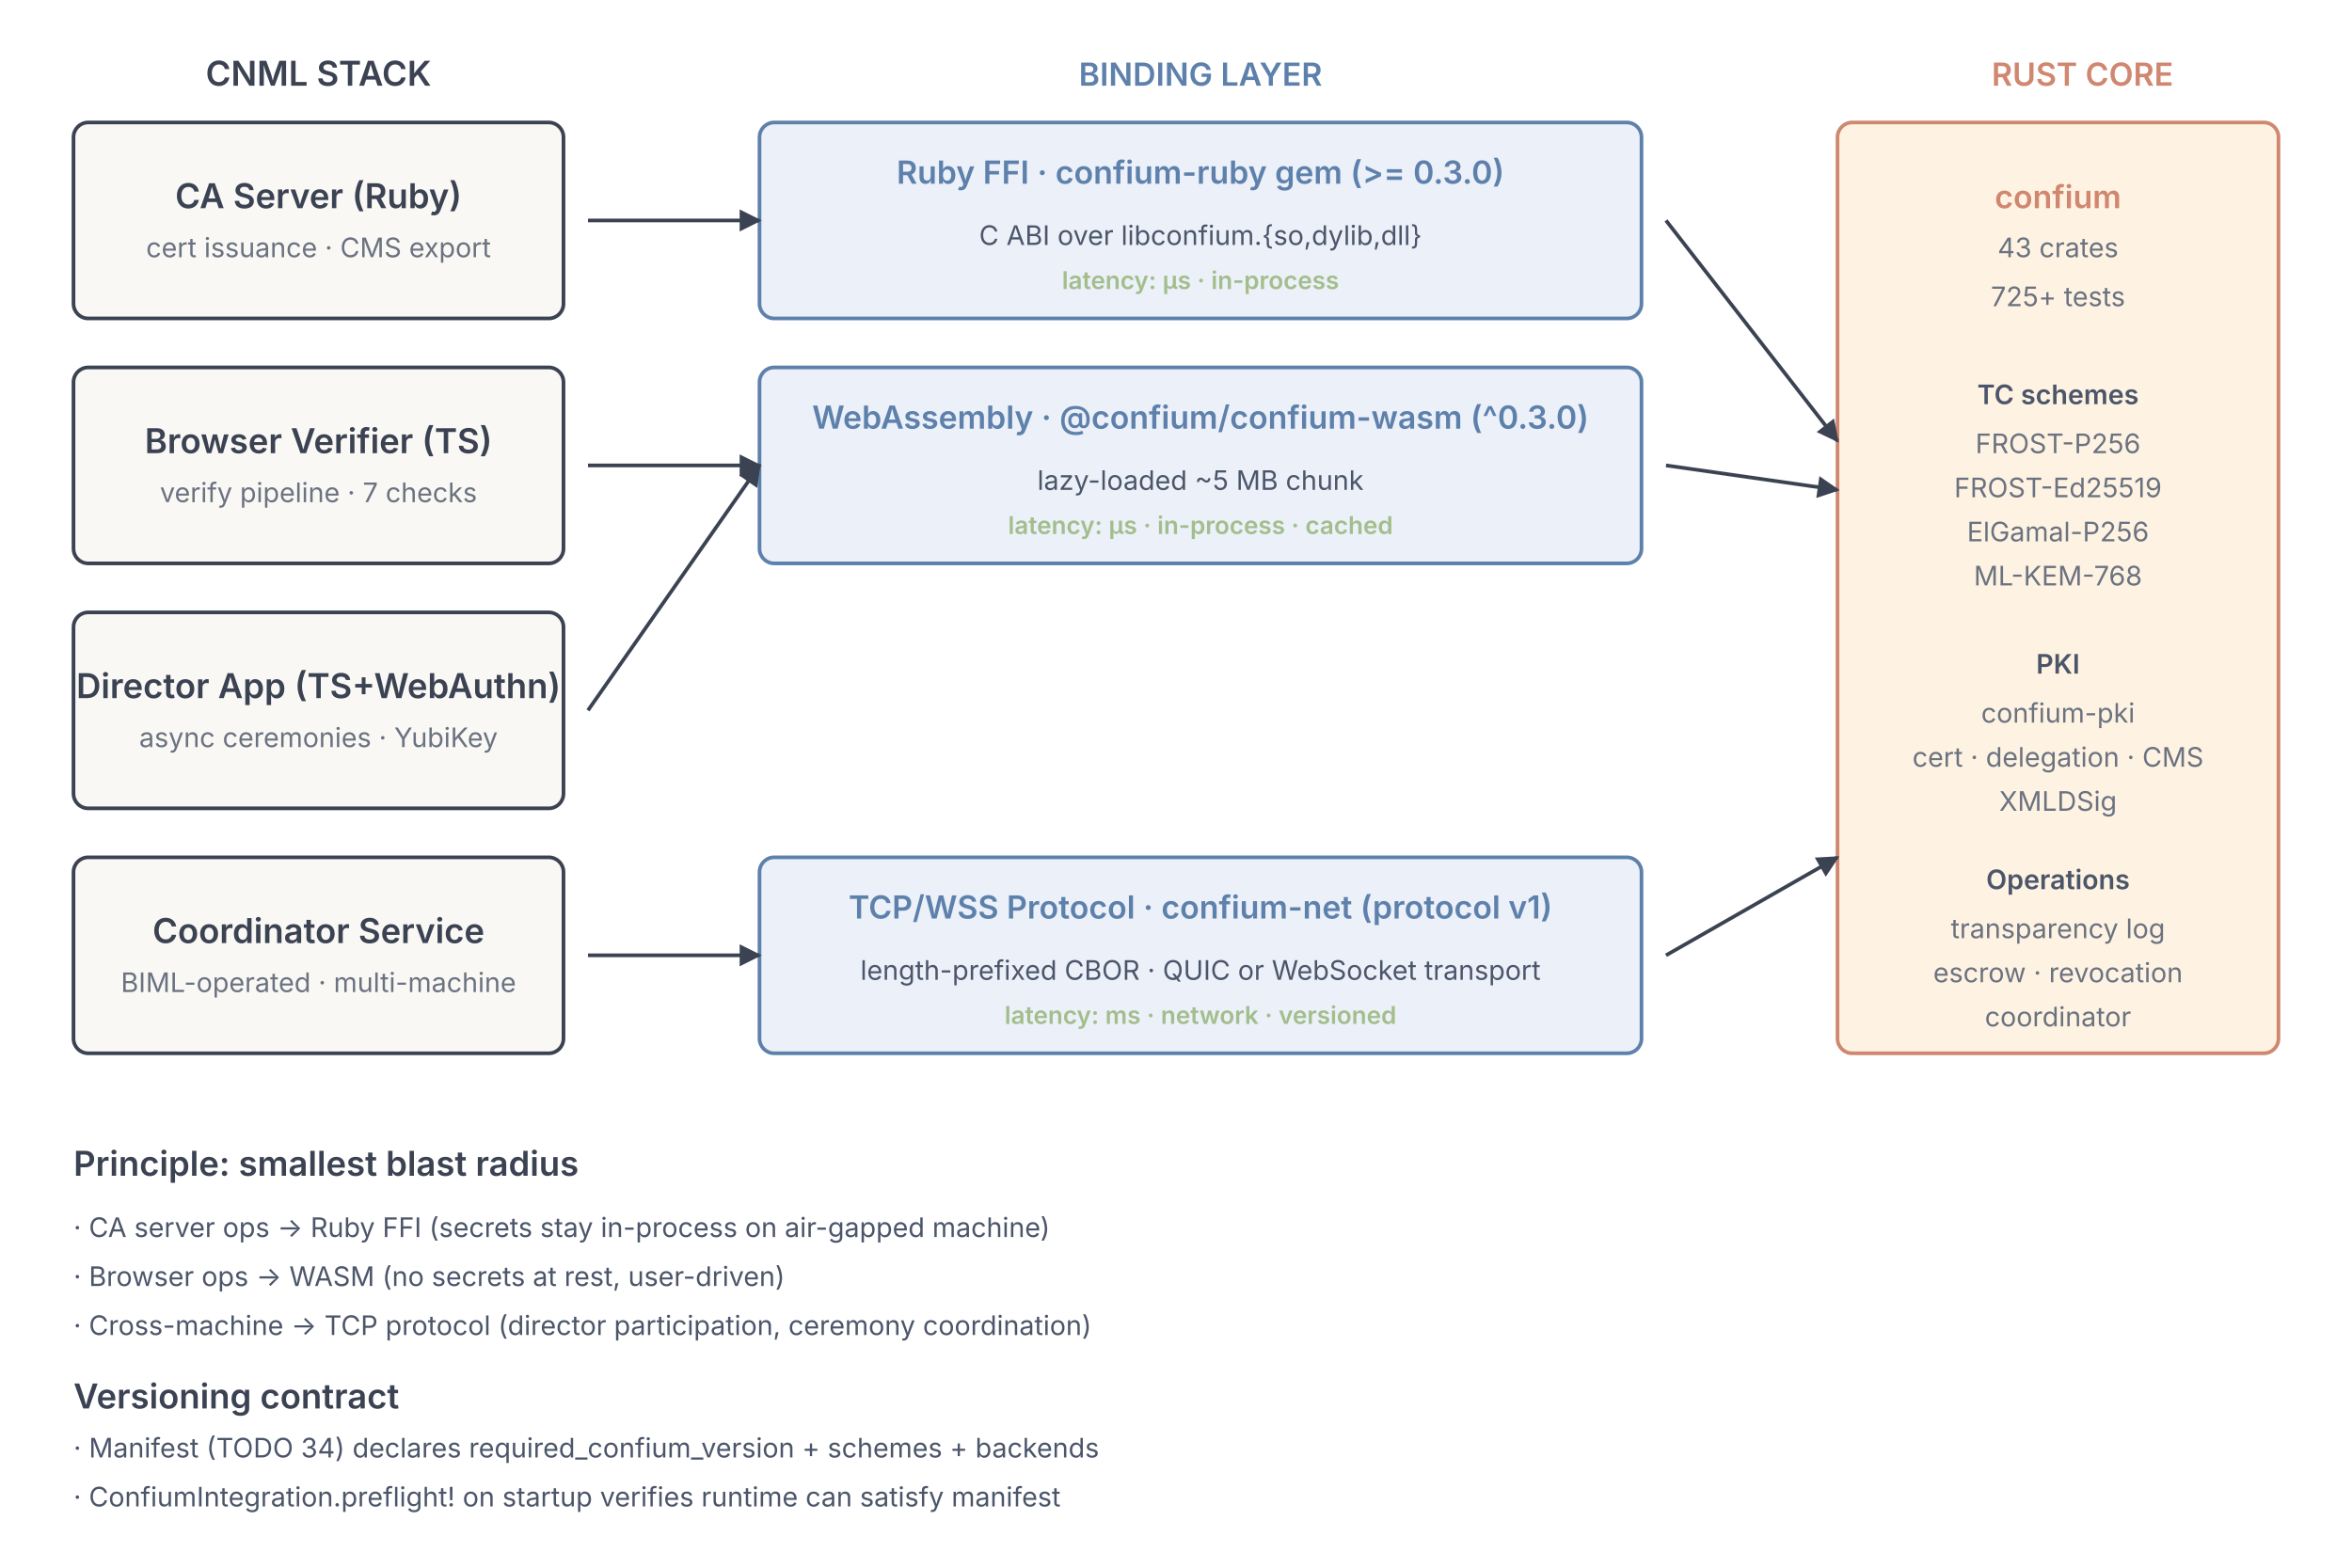
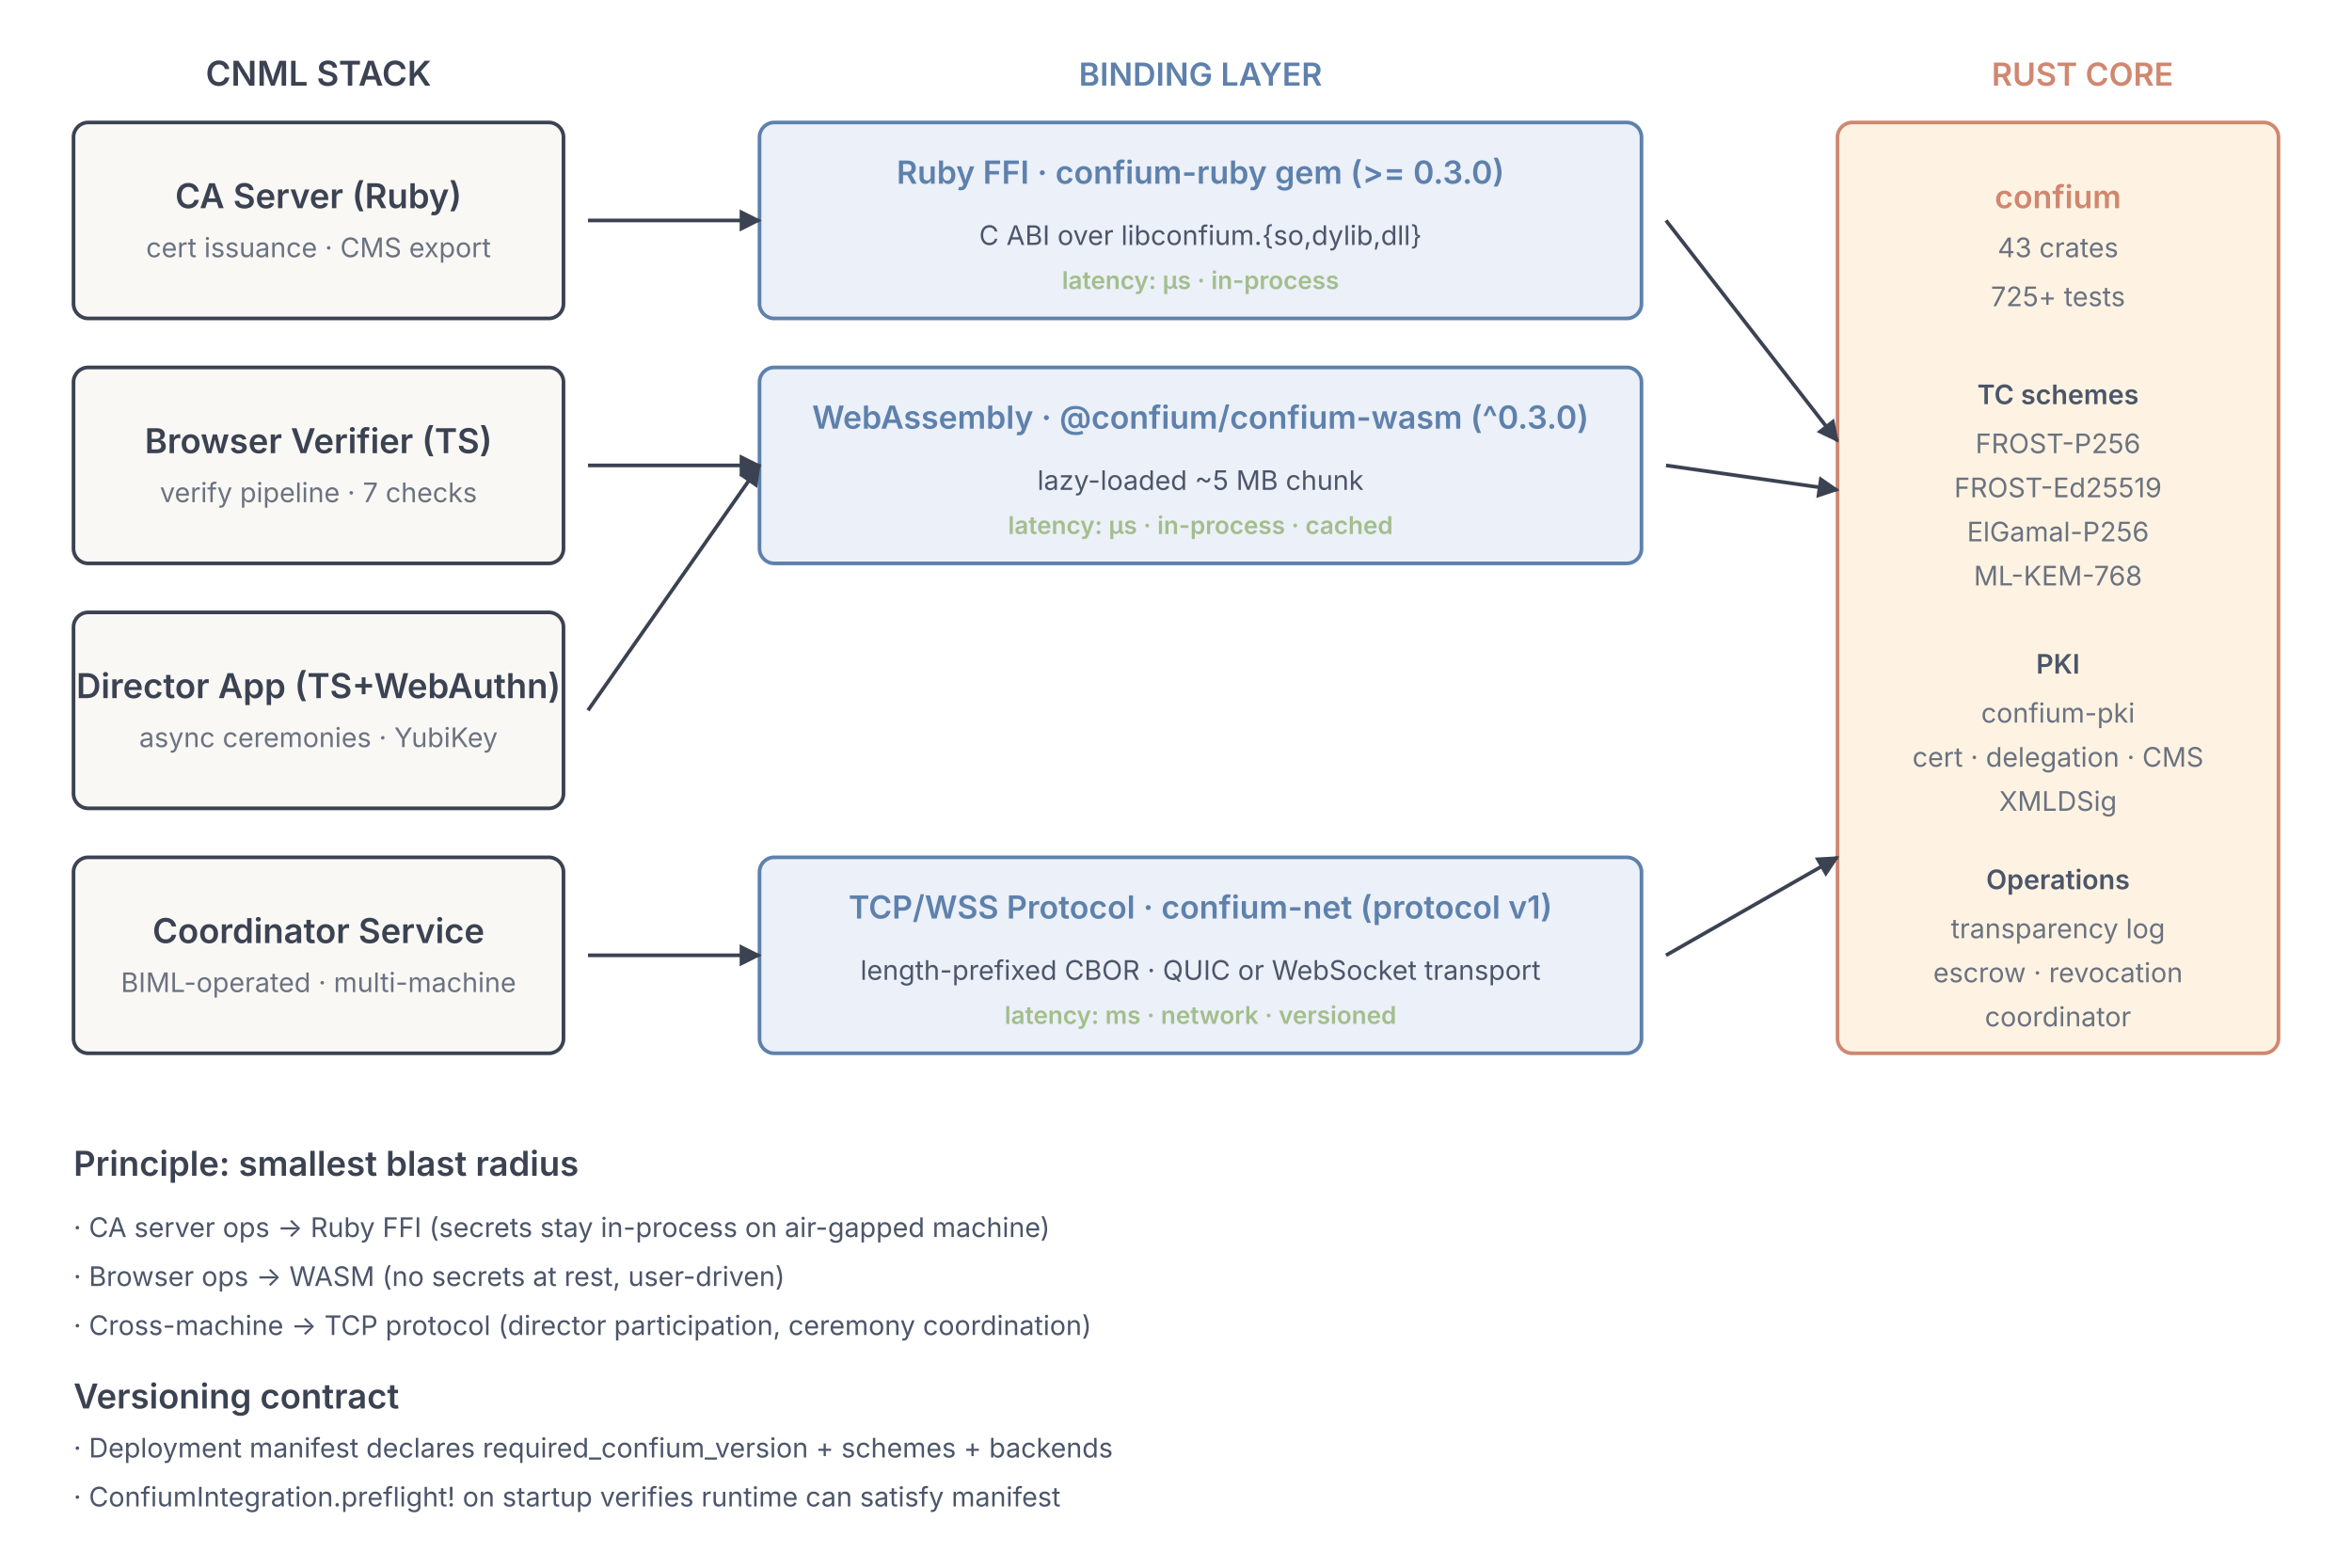
<svg xmlns="http://www.w3.org/2000/svg" viewBox="0 0 960 640" font-family="ui-sans-serif, system-ui, -apple-system, sans-serif">
  <defs>
    <marker id="arrow2" viewBox="0 0 10 10" refX="9" refY="5" markerWidth="6" markerHeight="6" orient="auto-start-reverse">
      <path d="M 0 0 L 10 5 L 0 10 z" fill="#3b4252" />
    </marker>
    <style>
      .stack-box { fill: #f9f8f5; stroke: #3b4252; stroke-width: 1.5; }
      .binding-box { fill: #ebf0f9; stroke: #5e81ac; stroke-width: 1.5; }
      .core-box { fill: #fef3e2; stroke: #d08770; stroke-width: 1.5; }
      .stack-title { fill: #3b4252; font-weight: 600; font-size: 14px; }
      .stack-sub { fill: #6b7280; font-size: 11px; }
      .binding-title { fill: #5e81ac; font-weight: 600; font-size: 13px; }
      .binding-sub { fill: #4c566a; font-size: 11px; }
      .core-title { fill: #d08770; font-weight: 600; font-size: 13px; }
      .core-sub { fill: #6b7280; font-size: 11px; }
      .arrow-line { stroke: #3b4252; stroke-width: 1.5; fill: none; }
      .latency-label { fill: #a3be8c; font-weight: 600; font-size: 10px; }
    </style>
  </defs>
  <g transform="translate(30, 50)">
    <text x="100" y="-15" text-anchor="middle" class="stack-title">CNML STACK</text>
    <rect class="stack-box" x="0" y="0" width="200" height="80" rx="6" />
    <text x="100" y="35" text-anchor="middle" class="stack-title">CA Server (Ruby)</text>
    <text x="100" y="55" text-anchor="middle" class="stack-sub">cert issuance · CMS export</text>
    <rect class="stack-box" x="0" y="100" width="200" height="80" rx="6" />
    <text x="100" y="135" text-anchor="middle" class="stack-title">Browser Verifier (TS)</text>
    <text x="100" y="155" text-anchor="middle" class="stack-sub">verify pipeline · 7 checks</text>
    <rect class="stack-box" x="0" y="200" width="200" height="80" rx="6" />
    <text x="100" y="235" text-anchor="middle" class="stack-title">Director App (TS+WebAuthn)</text>
    <text x="100" y="255" text-anchor="middle" class="stack-sub">async ceremonies · YubiKey</text>
    <rect class="stack-box" x="0" y="300" width="200" height="80" rx="6" />
    <text x="100" y="335" text-anchor="middle" class="stack-title">Coordinator Service</text>
    <text x="100" y="355" text-anchor="middle" class="stack-sub">BIML-operated · multi-machine</text>
  </g>
  <g transform="translate(310, 50)">
    <text x="180" y="-15" text-anchor="middle" class="binding-title">BINDING LAYER</text>
    <rect class="binding-box" x="0" y="0" width="360" height="80" rx="6" />
    <text x="180" y="25" text-anchor="middle" class="binding-title">Ruby FFI · confium-ruby gem (&gt;= 0.3.0)</text>
    <text x="180" y="50" text-anchor="middle" class="binding-sub">C ABI over libconfium.{so,dylib,dll}</text>
    <text x="180" y="68" text-anchor="middle" class="latency-label">latency: µs · in-process</text>
    <rect class="binding-box" x="0" y="100" width="360" height="80" rx="6" />
    <text x="180" y="125" text-anchor="middle" class="binding-title">WebAssembly · @confium/confium-wasm (^0.3.0)</text>
    <text x="180" y="150" text-anchor="middle" class="binding-sub">lazy-loaded ~5 MB chunk</text>
    <text x="180" y="168" text-anchor="middle" class="latency-label">latency: µs · in-process · cached</text>
    <rect class="binding-box" x="0" y="300" width="360" height="80" rx="6" />
    <text x="180" y="325" text-anchor="middle" class="binding-title">TCP/WSS Protocol · confium-net (protocol v1)</text>
    <text x="180" y="350" text-anchor="middle" class="binding-sub">length-prefixed CBOR · QUIC or WebSocket transport</text>
    <text x="180" y="368" text-anchor="middle" class="latency-label">latency: ms · network · versioned</text>
  </g>
  <g transform="translate(750, 50)">
    <text x="100" y="-15" text-anchor="middle" class="core-title">RUST CORE</text>
    <rect class="core-box" x="0" y="0" width="180" height="380" rx="6" />
    <text x="90" y="35" text-anchor="middle" class="core-title">confium</text>
    <text x="90" y="55" text-anchor="middle" class="core-sub">43 crates</text>
    <text x="90" y="75" text-anchor="middle" class="core-sub">725+ tests</text>
    <text x="90" y="115" text-anchor="middle" class="binding-sub" font-weight="600">TC schemes</text>
    <text x="90" y="135" text-anchor="middle" class="core-sub">FROST-P256</text>
    <text x="90" y="153" text-anchor="middle" class="core-sub">FROST-Ed25519</text>
    <text x="90" y="171" text-anchor="middle" class="core-sub">ElGamal-P256</text>
    <text x="90" y="189" text-anchor="middle" class="core-sub">ML-KEM-768</text>
    <text x="90" y="225" text-anchor="middle" class="binding-sub" font-weight="600">PKI</text>
    <text x="90" y="245" text-anchor="middle" class="core-sub">confium-pki</text>
    <text x="90" y="263" text-anchor="middle" class="core-sub">cert · delegation · CMS</text>
    <text x="90" y="281" text-anchor="middle" class="core-sub">XMLDSig</text>
    <text x="90" y="313" text-anchor="middle" class="binding-sub" font-weight="600">Operations</text>
    <text x="90" y="333" text-anchor="middle" class="core-sub">transparency log</text>
    <text x="90" y="351" text-anchor="middle" class="core-sub">escrow · revocation</text>
    <text x="90" y="369" text-anchor="middle" class="core-sub">coordinator</text>
  </g>
  <line x1="240" y1="90" x2="310" y2="90" class="arrow-line" marker-end="url(#arrow2)" />
  <line x1="240" y1="190" x2="310" y2="190" class="arrow-line" marker-end="url(#arrow2)" />
  <line x1="240" y1="290" x2="310" y2="190" class="arrow-line" marker-end="url(#arrow2)" />
  <line x1="240" y1="390" x2="310" y2="390" class="arrow-line" marker-end="url(#arrow2)" />
  <line x1="680" y1="90" x2="750" y2="180" class="arrow-line" marker-end="url(#arrow2)" />
  <line x1="680" y1="190" x2="750" y2="200" class="arrow-line" marker-end="url(#arrow2)" />
  <line x1="680" y1="390" x2="750" y2="350" class="arrow-line" marker-end="url(#arrow2)" />
  <g transform="translate(30, 480)">
    <text x="0" y="0" class="stack-title">Principle: smallest blast radius</text>
    <text x="0" y="25" class="binding-sub">· CA server ops → Ruby FFI (secrets stay in-process on air-gapped machine)</text>
    <text x="0" y="45" class="binding-sub">· Browser ops → WASM (no secrets at rest, user-driven)</text>
    <text x="0" y="65" class="binding-sub">· Cross-machine → TCP protocol (director participation, ceremony coordination)</text>
    <text x="0" y="95" class="stack-title">Versioning contract</text>
-     <text x="0" y="115" class="binding-sub">· Manifest (TODO 34) declares required_confium_version + schemes + backends</text>
+     <text x="0" y="115" class="binding-sub">· Deployment manifest declares required_confium_version + schemes + backends</text>
    <text x="0" y="135" class="binding-sub">· ConfiumIntegration.preflight! on startup verifies runtime can satisfy manifest</text>
  </g>
</svg>
